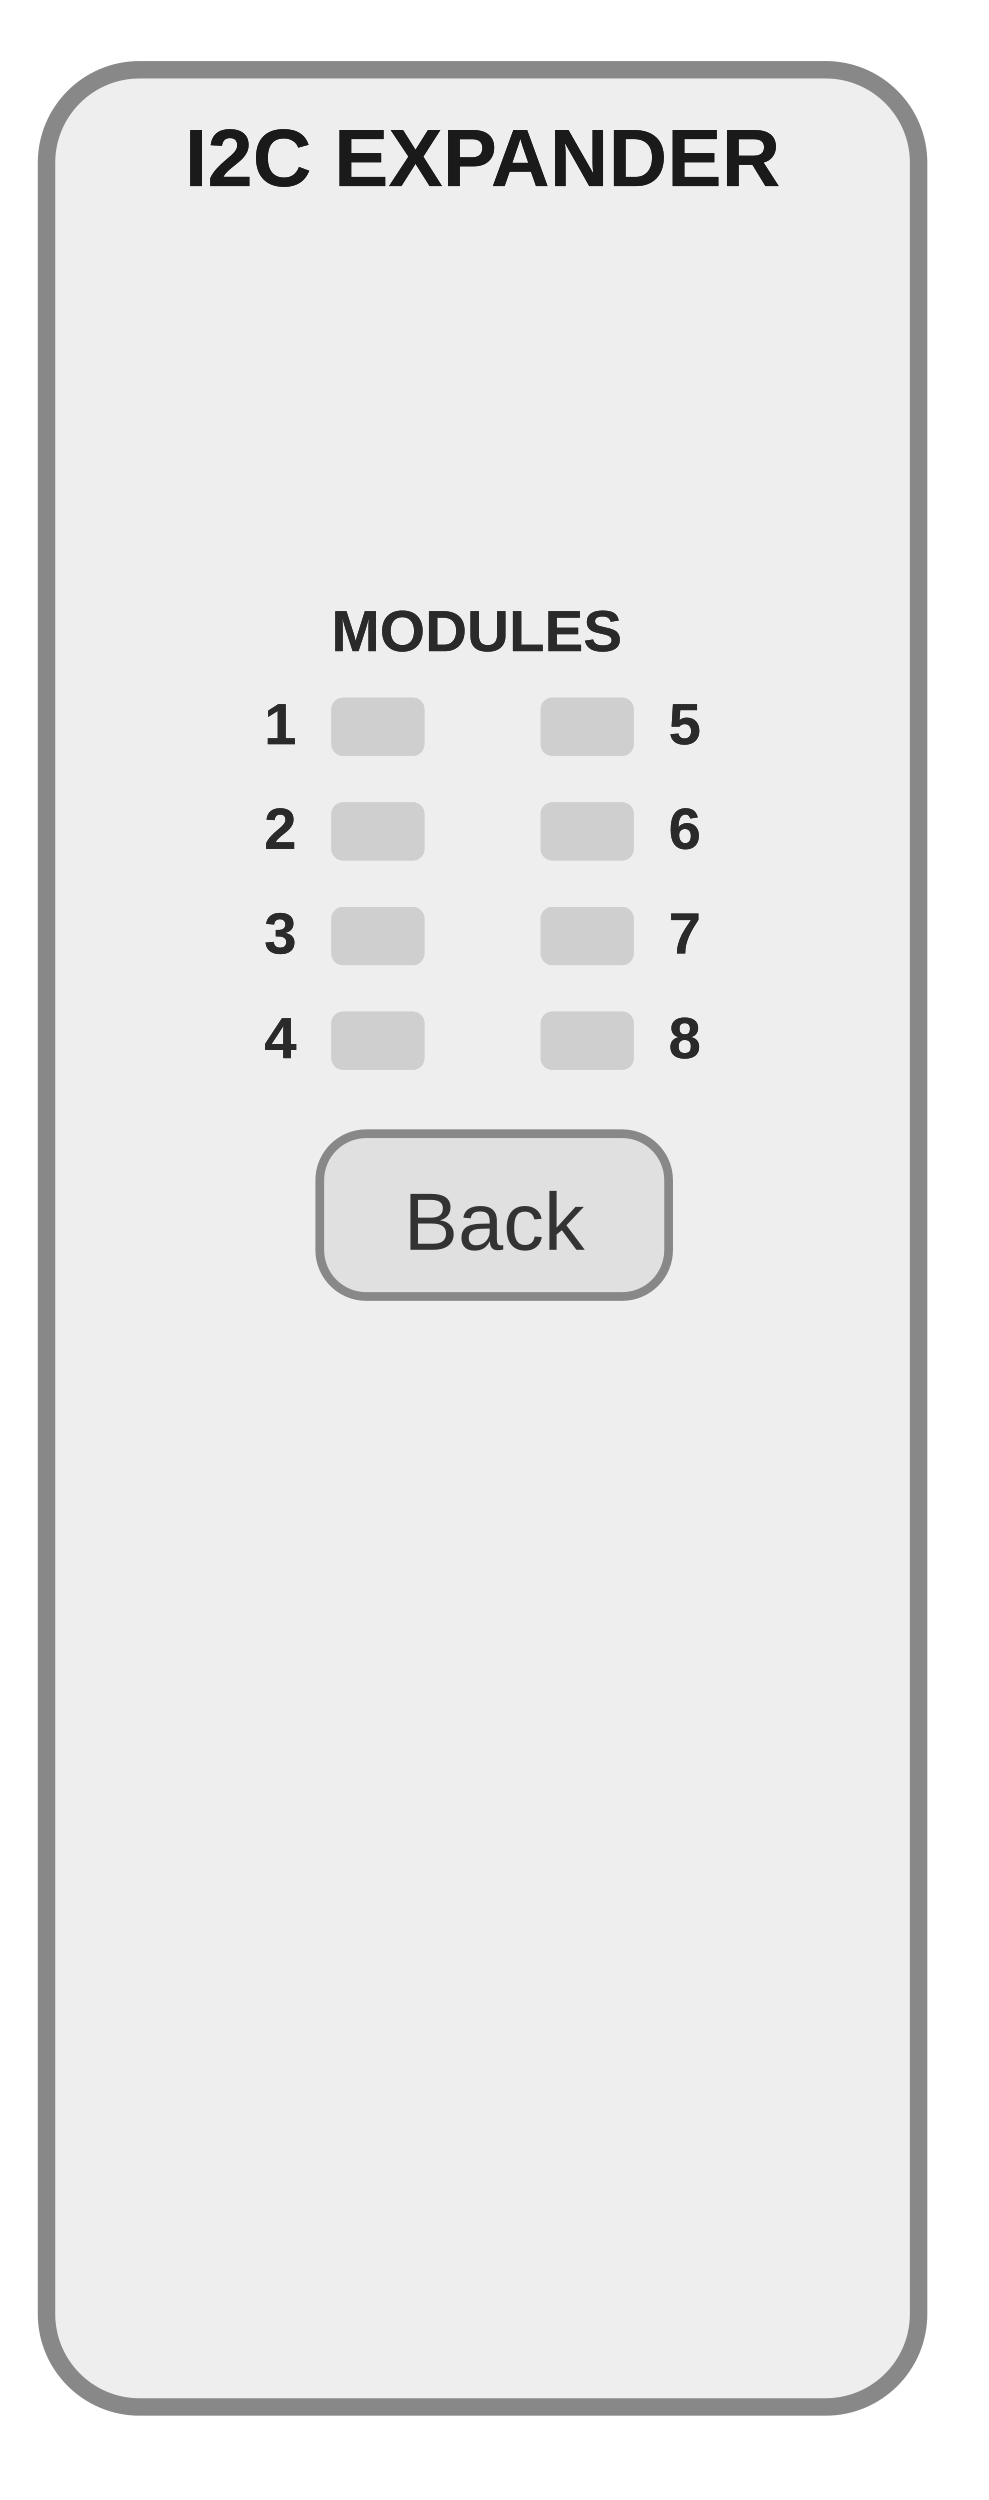
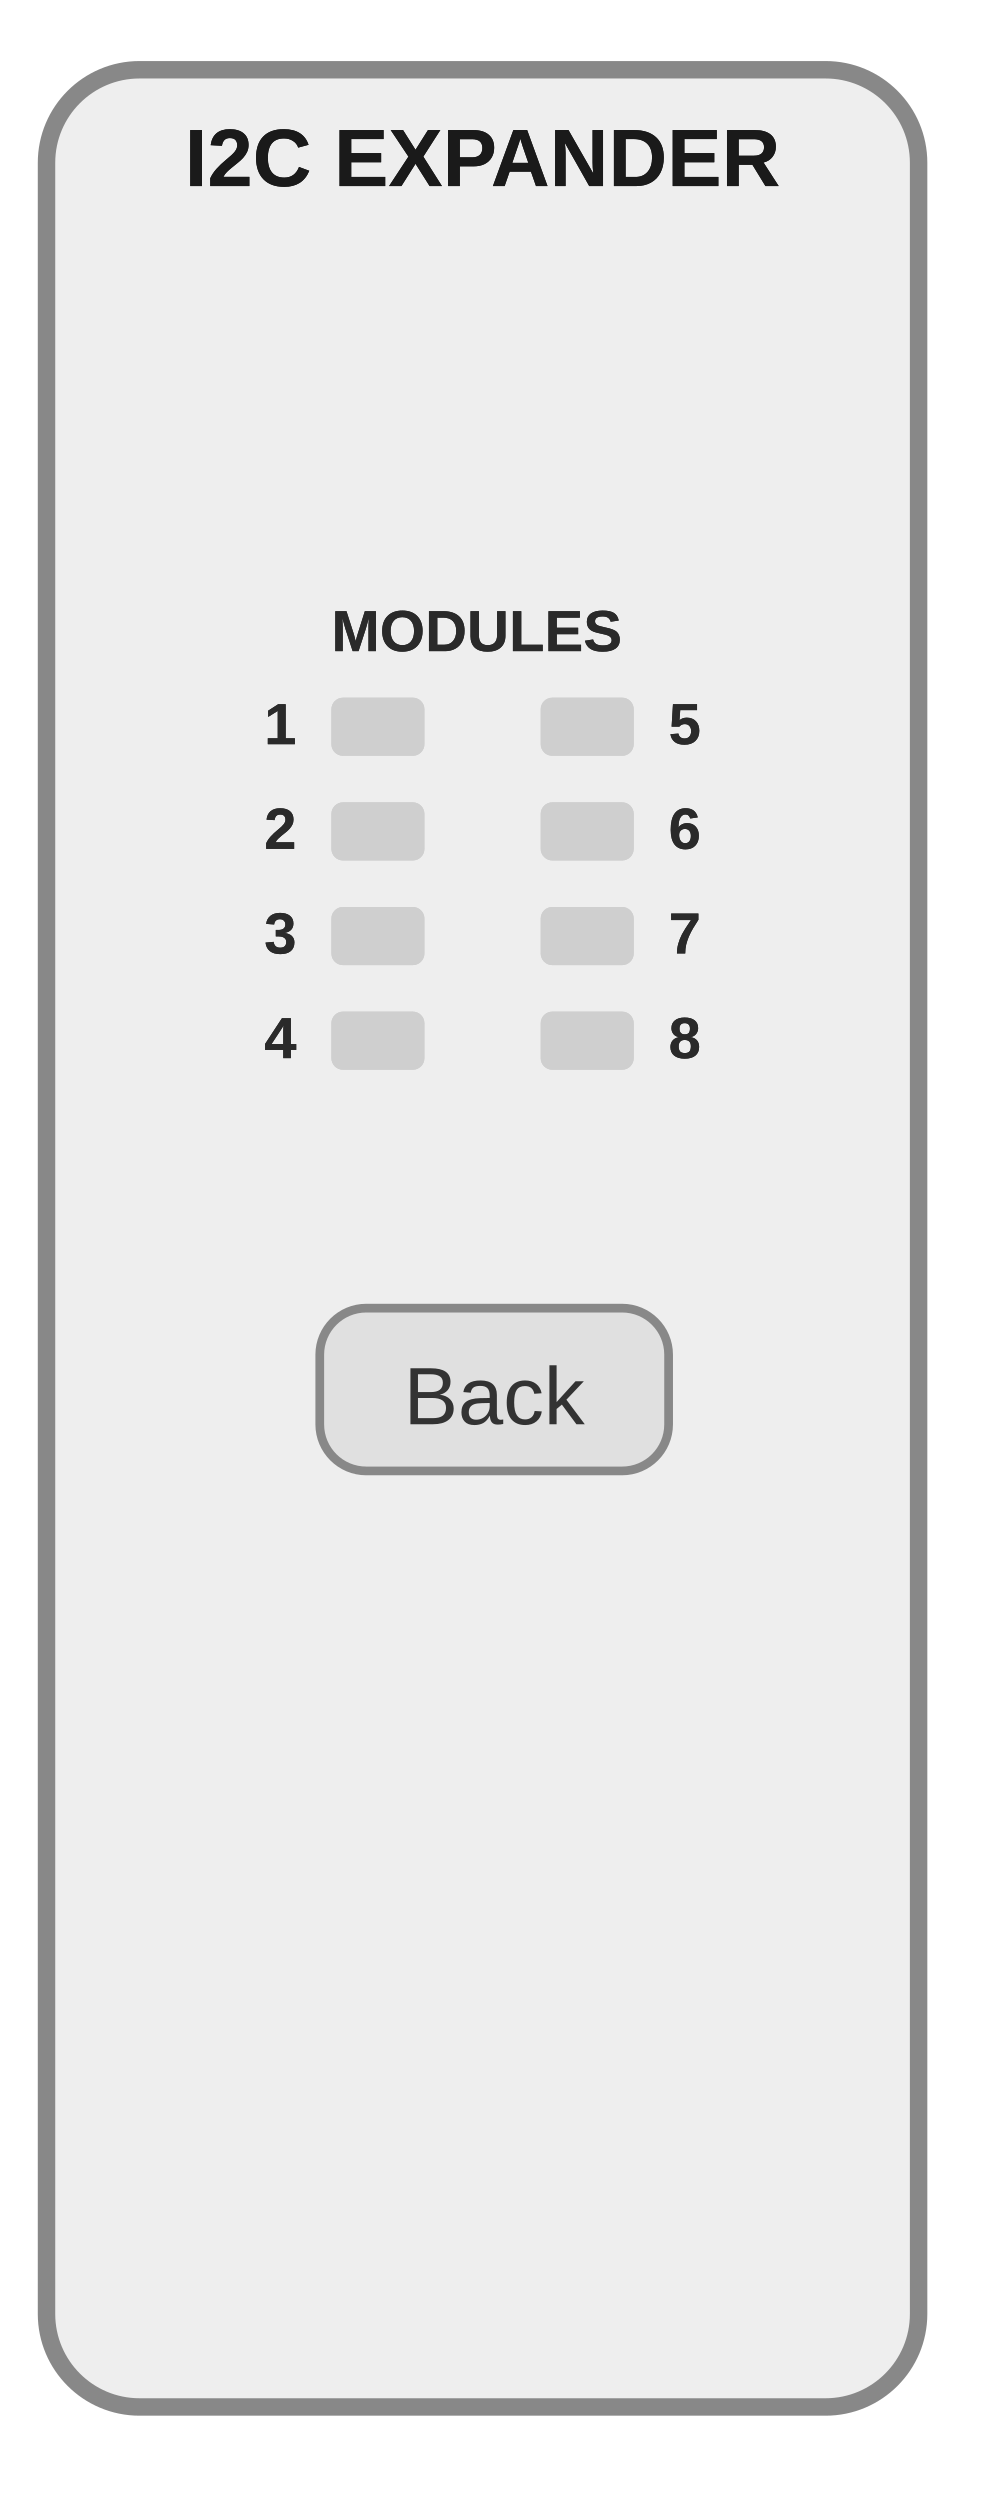
<svg xmlns="http://www.w3.org/2000/svg" width="170" height="430" viewBox="0 0 170 430">
  <defs>
    <style>
      .shadow { fill:#000; opacity:0; }
      .card { fill:#eeeeee; stroke:#cfcfcf; stroke-width:2; }
      .title { font-family:Arial,Helvetica,sans-serif; font-size:14px; font-weight:700; fill:#1a1a1a; }
      .label { font-family:Arial,Helvetica,sans-serif; font-size:10px; font-weight:700; fill:#2a2a2a; }
      .hat-off { fill:#cfcfcf; }
      .hat-a { fill:#ffd43b; }
      .hat-b { fill:#ff4d4f; }
      .hat-ab { fill:#39d353; }
    </style>
  </defs>
  <rect class="shadow" x="10" y="14" width="150" height="402" rx="16" />
  <rect class="card" x="8" y="12" width="150" height="402" rx="16" />
  <rect x="8" y="12" width="150" height="402" rx="16" fill="none" stroke="#888" stroke-width="3" />
  <text class="title" x="83" y="32" text-anchor="middle">I2C EXPANDER</text>
  <g id="hat_indicators" transform="translate(57,120)">
    <text class="label" x="0" y="-8">MODULES</text>
    <text class="label" x="-6" y="8" text-anchor="end">1</text>
    <rect id="exp_mod_1" class="hat-off" x="0" y="0" width="16" height="10" rx="2" />
    <text class="label" x="-6" y="26" text-anchor="end">2</text>
    <rect id="exp_mod_2" class="hat-off" x="0" y="18" width="16" height="10" rx="2" />
    <text class="label" x="-6" y="44" text-anchor="end">3</text>
    <rect id="exp_mod_3" class="hat-off" x="0" y="36" width="16" height="10" rx="2" />
    <text class="label" x="-6" y="62" text-anchor="end">4</text>
    <rect id="exp_mod_4" class="hat-off" x="0" y="54" width="16" height="10" rx="2" />
    <rect id="exp_mod_5" class="hat-off" x="36" y="0" width="16" height="10" rx="2" />
    <text class="label" x="58" y="8" text-anchor="start">5</text>
    <rect id="exp_mod_6" class="hat-off" x="36" y="18" width="16" height="10" rx="2" />
    <text class="label" x="58" y="26" text-anchor="start">6</text>
    <rect id="exp_mod_7" class="hat-off" x="36" y="36" width="16" height="10" rx="2" />
    <text class="label" x="58" y="44" text-anchor="start">7</text>
    <rect id="exp_mod_8" class="hat-off" x="36" y="54" width="16" height="10" rx="2" />
    <text class="label" x="58" y="62" text-anchor="start">8</text>
  </g>
  <g id="expander_back_btn" style="cursor:pointer;" tabindex="0" role="button" aria-label="Back">
-     <rect x="55" y="195" width="60" height="28" rx="8" fill="#e0e0e0" stroke="#888" stroke-width="1.5" />
-     <text x="85" y="211" text-anchor="middle" dominant-baseline="middle" font-size="14" font-family="Arial,Helvetica,sans-serif" fill="#333">Back</text>
+     <rect x="55" y="225" width="60" height="28" rx="8" fill="#e0e0e0" stroke="#888" stroke-width="1.5" />
+     <text x="85" y="241" text-anchor="middle" dominant-baseline="middle" font-size="14" font-family="Arial,Helvetica,sans-serif" fill="#333">Back</text>
  </g>
  <text class="title" x="83" y="32" text-anchor="middle">I2C EXPANDER</text>
  <g id="hat_indicators" transform="translate(57,120)">
    <text class="label" x="0" y="-8">MODULES</text>
    <text class="label" x="-6" y="8" text-anchor="end">1</text>
    <rect id="exp_mod_1" class="hat-off" x="0" y="0" width="16" height="10" rx="2" />
    <text class="label" x="-6" y="26" text-anchor="end">2</text>
    <rect id="exp_mod_2" class="hat-off" x="0" y="18" width="16" height="10" rx="2" />
    <text class="label" x="-6" y="44" text-anchor="end">3</text>
    <rect id="exp_mod_3" class="hat-off" x="0" y="36" width="16" height="10" rx="2" />
    <text class="label" x="-6" y="62" text-anchor="end">4</text>
    <rect id="exp_mod_4" class="hat-off" x="0" y="54" width="16" height="10" rx="2" />
    <rect id="exp_mod_5" class="hat-off" x="36" y="0" width="16" height="10" rx="2" />
    <text class="label" x="58" y="8" text-anchor="start">5</text>
    <rect id="exp_mod_6" class="hat-off" x="36" y="18" width="16" height="10" rx="2" />
    <text class="label" x="58" y="26" text-anchor="start">6</text>
    <rect id="exp_mod_7" class="hat-off" x="36" y="36" width="16" height="10" rx="2" />
    <text class="label" x="58" y="44" text-anchor="start">7</text>
    <rect id="exp_mod_8" class="hat-off" x="36" y="54" width="16" height="10" rx="2" />
    <text class="label" x="58" y="62" text-anchor="start">8</text>
  </g>
</svg>
